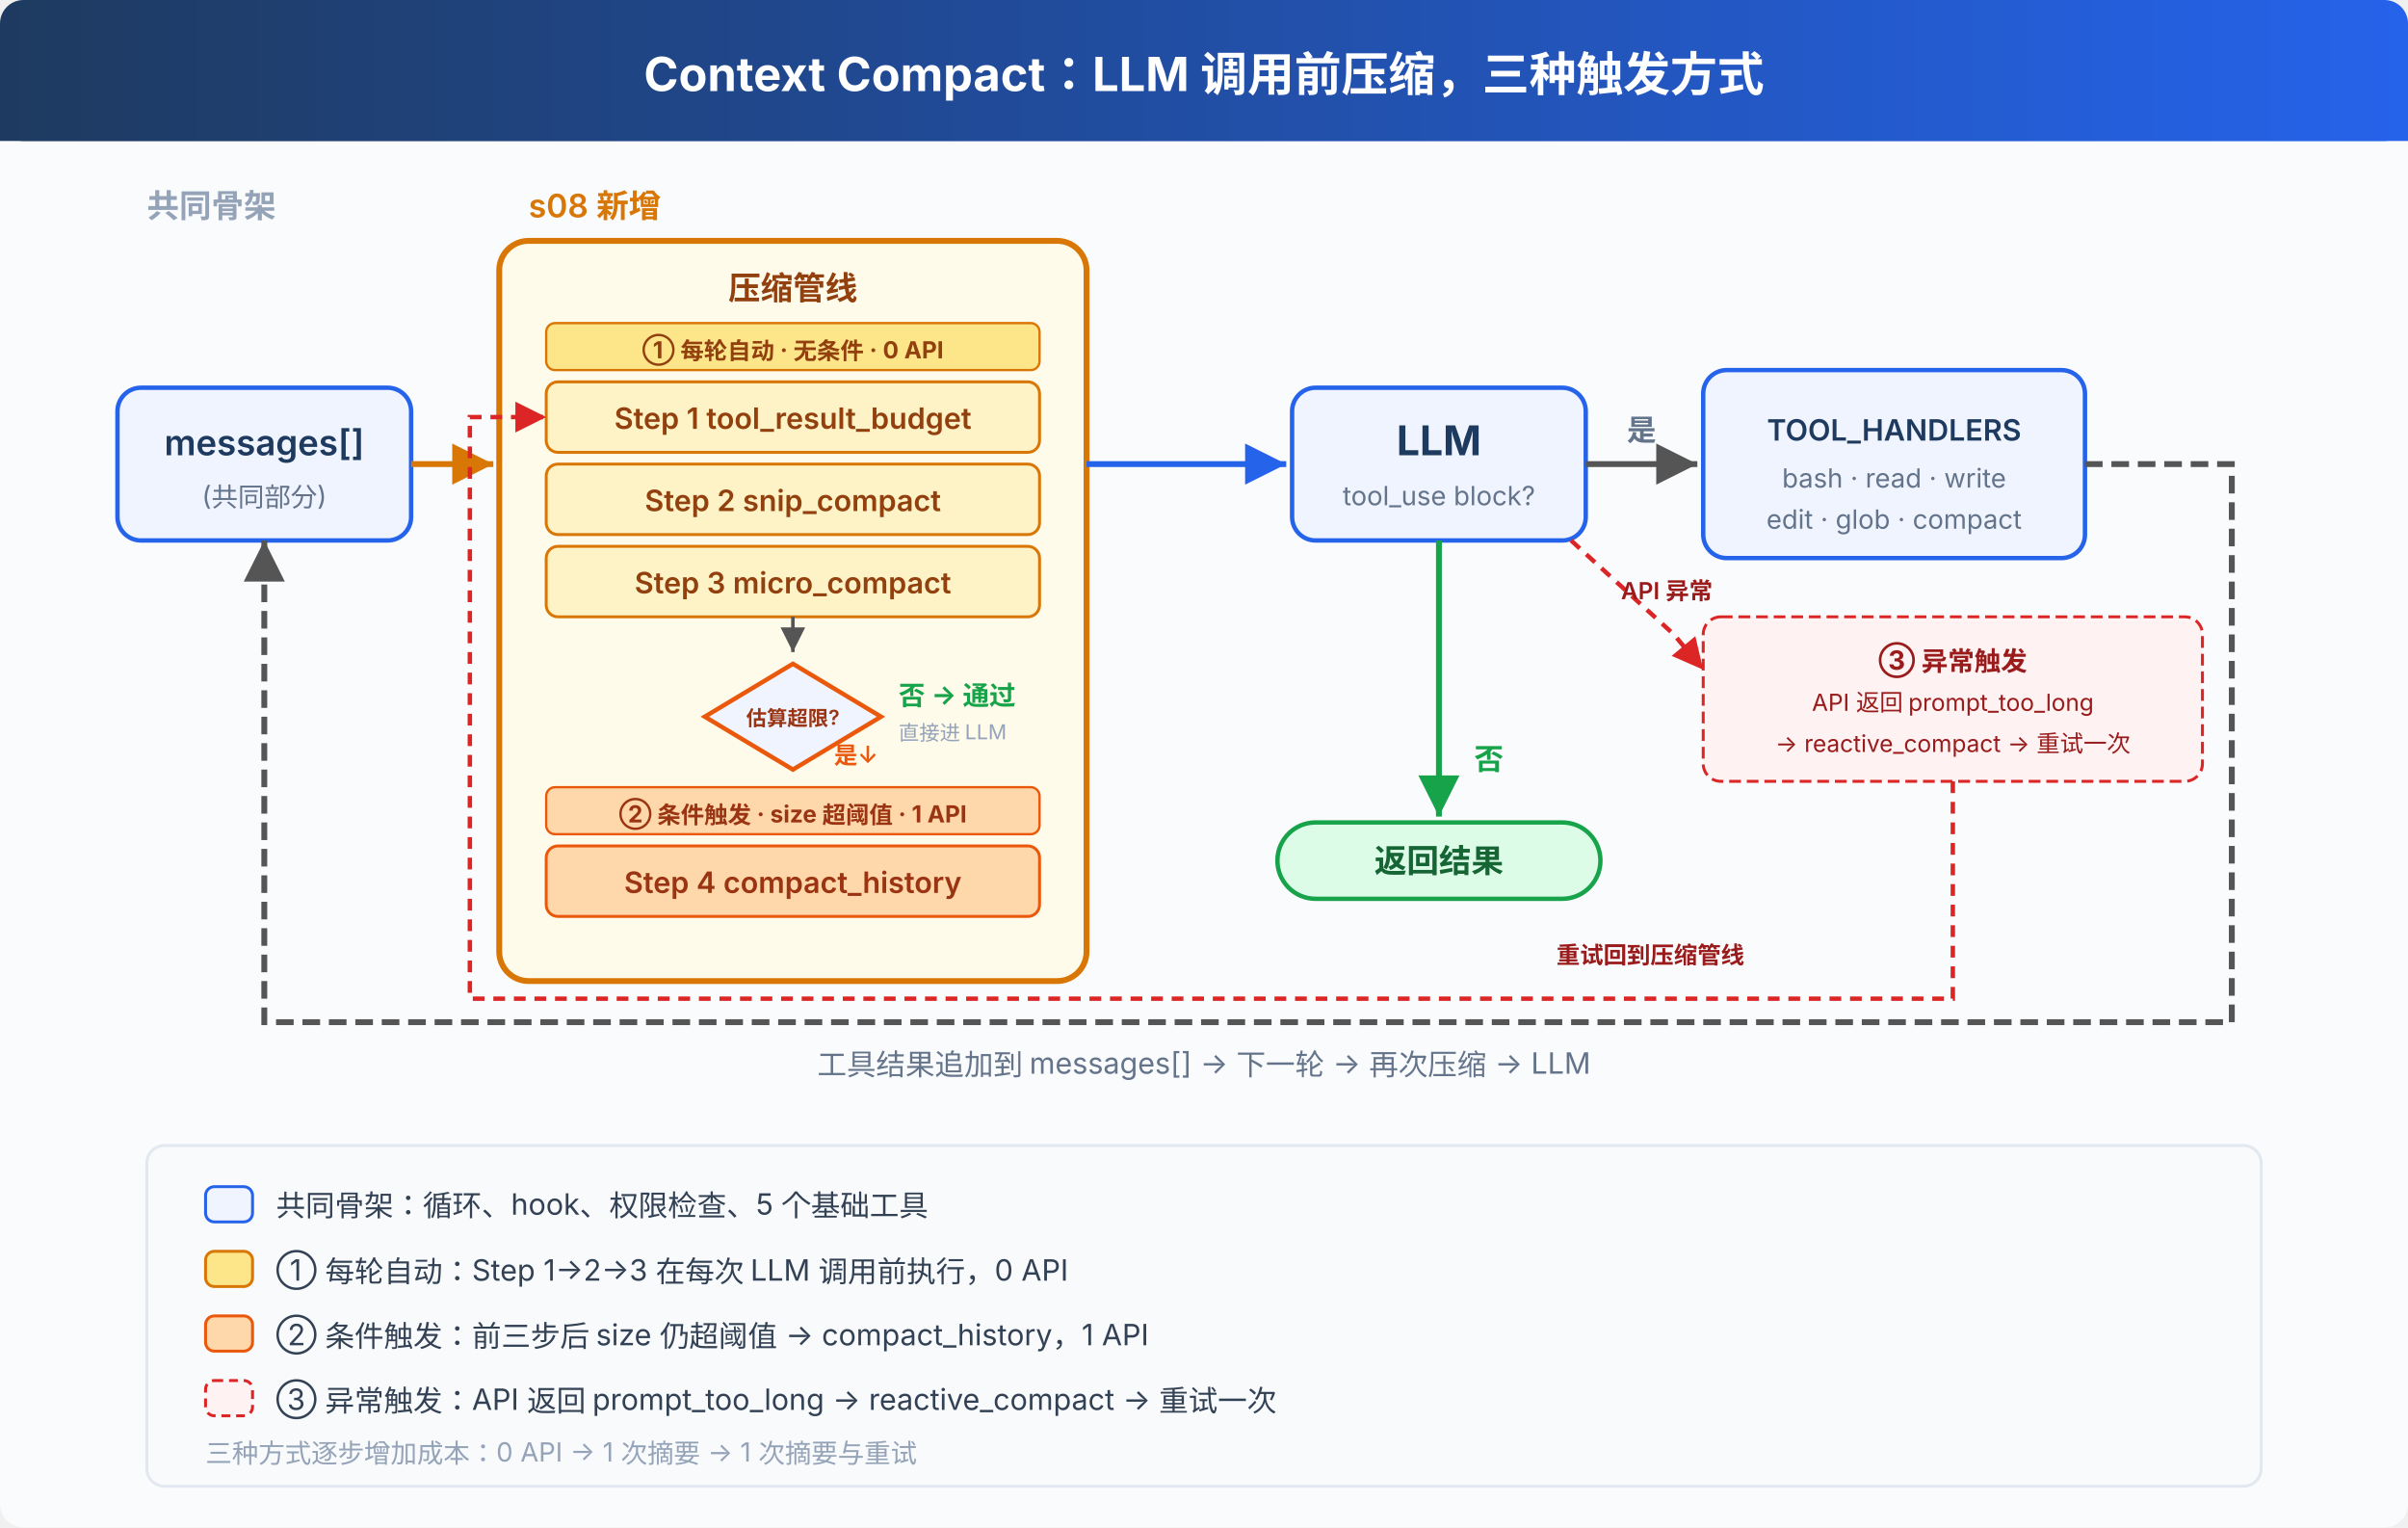
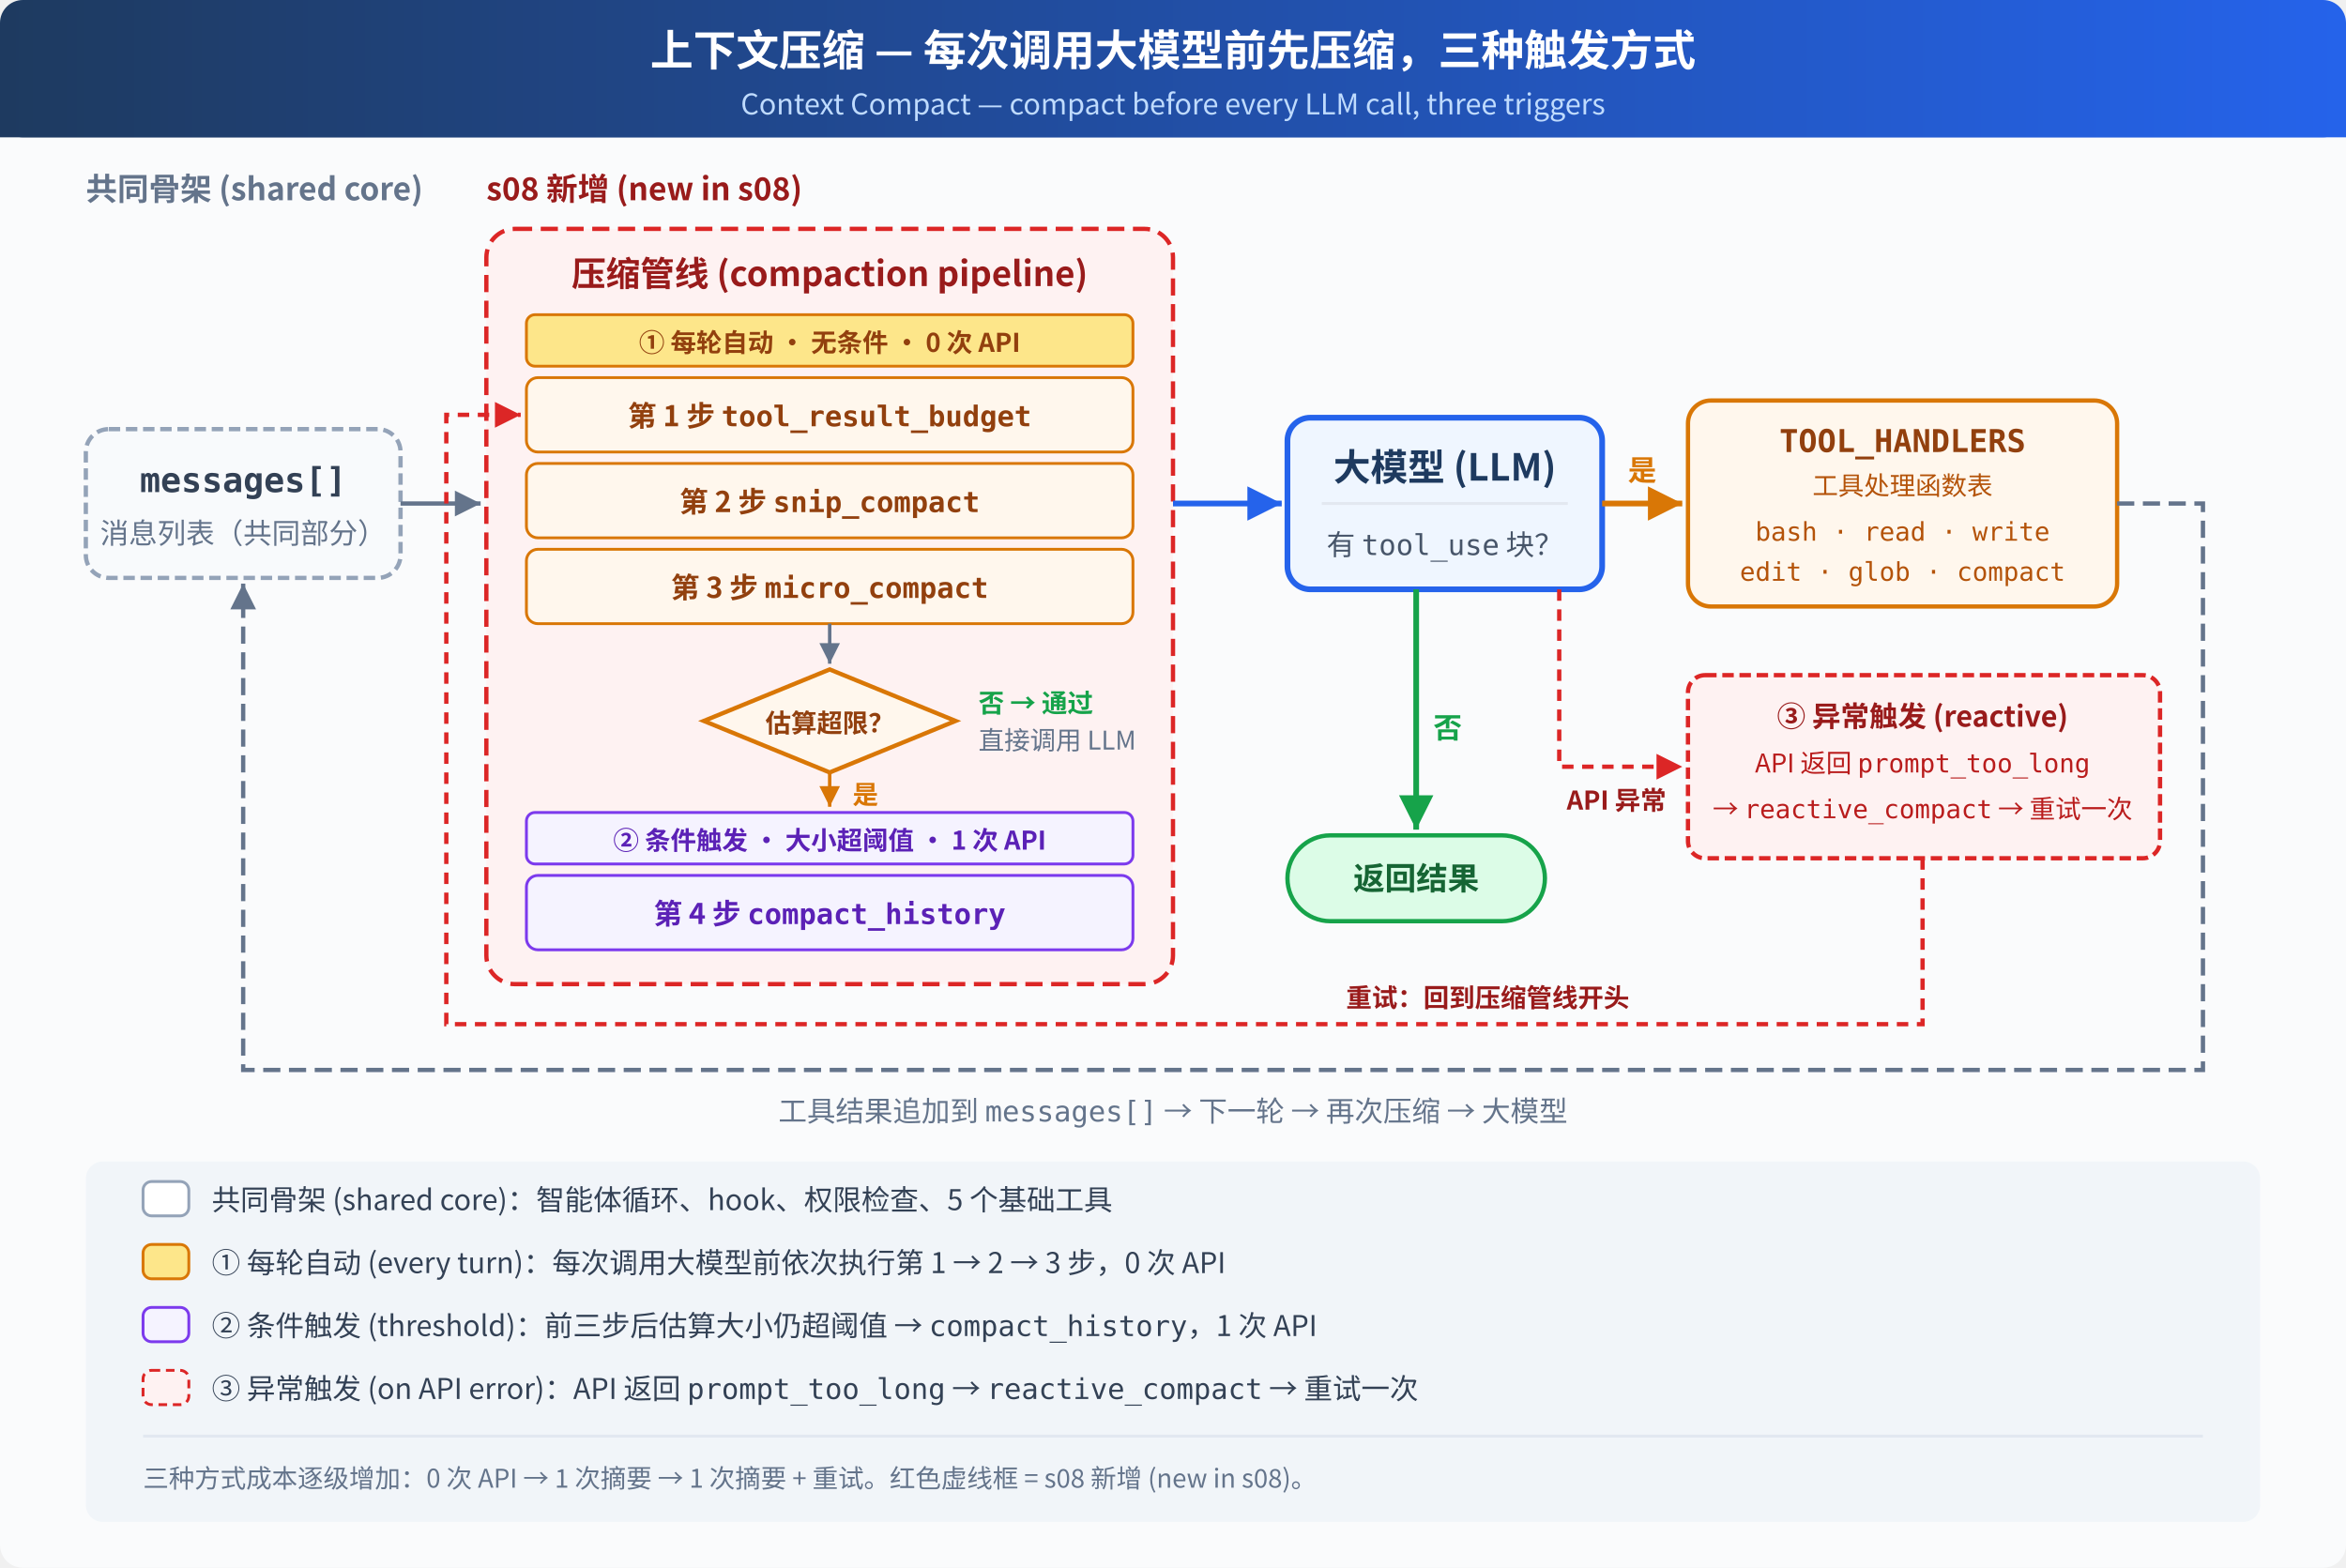
- <svg xmlns="http://www.w3.org/2000/svg" viewBox="0 0 820 520" font-family="system-ui, -apple-system, sans-serif">
+ <svg xmlns="http://www.w3.org/2000/svg" viewBox="0 0 820 548" font-family="'PingFang SC', 'Noto Sans CJK SC', 'Microsoft YaHei', system-ui, -apple-system, sans-serif">
  <defs>
-     <marker id="arrow" viewBox="0 0 10 10" refX="10" refY="5" markerWidth="7" markerHeight="7" orient="auto-start-reverse">
-       <path d="M 0 0 L 10 5 L 0 10 z" fill="#555" />
+     <marker id="arrow" viewBox="0 0 10 10" refX="10" refY="5" markerWidth="6" markerHeight="6" orient="auto-start-reverse">
+       <path d="M 0 0 L 10 5 L 0 10 z" fill="#64748b" />
    </marker>
-     <marker id="arrow-blue" viewBox="0 0 10 10" refX="10" refY="5" markerWidth="7" markerHeight="7" orient="auto-start-reverse">
+     <marker id="arrow-blue" viewBox="0 0 10 10" refX="10" refY="5" markerWidth="6" markerHeight="6" orient="auto-start-reverse">
      <path d="M 0 0 L 10 5 L 0 10 z" fill="#2563eb" />
    </marker>
-     <marker id="arrow-amber" viewBox="0 0 10 10" refX="10" refY="5" markerWidth="7" markerHeight="7" orient="auto-start-reverse">
+     <marker id="arrow-green" viewBox="0 0 10 10" refX="10" refY="5" markerWidth="6" markerHeight="6" orient="auto-start-reverse">
+       <path d="M 0 0 L 10 5 L 0 10 z" fill="#16a34a" />
+     </marker>
+     <marker id="arrow-amber" viewBox="0 0 10 10" refX="10" refY="5" markerWidth="6" markerHeight="6" orient="auto-start-reverse">
      <path d="M 0 0 L 10 5 L 0 10 z" fill="#d97706" />
    </marker>
-     <marker id="arrow-green" viewBox="0 0 10 10" refX="10" refY="5" markerWidth="7" markerHeight="7" orient="auto-start-reverse">
-       <path d="M 0 0 L 10 5 L 0 10 z" fill="#16a34a" />
-     </marker>
-     <marker id="arrow-red" viewBox="0 0 10 10" refX="10" refY="5" markerWidth="7" markerHeight="7" orient="auto-start-reverse">
+     <marker id="arrow-red" viewBox="0 0 10 10" refX="10" refY="5" markerWidth="6" markerHeight="6" orient="auto-start-reverse">
      <path d="M 0 0 L 10 5 L 0 10 z" fill="#dc2626" />
    </marker>
    <linearGradient id="header" x1="0" y1="0" x2="1" y2="0">
      <stop offset="0%" stop-color="#1e3a5f" />
      <stop offset="100%" stop-color="#2563eb" />
    </linearGradient>
  </defs>
-   <rect width="820" height="520" fill="#fafbfc" rx="8" />
+   <rect width="820" height="548" fill="#fafbfc" rx="8" />
  <rect x="0" y="0" width="820" height="48" fill="url(#header)" rx="8" />
  <rect x="0" y="40" width="820" height="8" fill="url(#header)" />
-   <text x="410" y="31" fill="#fff" font-size="16" font-weight="700" text-anchor="middle">Context Compact：LLM 调用前压缩，三种触发方式</text>
-   <text x="50" y="74" fill="#94a3b8" font-size="11" font-weight="600">共同骨架</text>
-   <text x="180" y="74" fill="#d97706" font-size="11" font-weight="600">s08 新增</text>
-   <rect x="40" y="132" width="100" height="52" rx="8" fill="#f0f4ff" stroke="#2563eb" stroke-width="1.5" />
-   <text x="90" y="155" fill="#1e3a5f" font-size="12" font-weight="600" text-anchor="middle">messages[]</text>
-   <text x="90" y="172" fill="#64748b" font-size="9" text-anchor="middle">(共同部分)</text>
-   <line x1="140" y1="158" x2="168" y2="158" stroke="#d97706" stroke-width="2" marker-end="url(#arrow-amber)" />
-   <rect x="170" y="82" width="200" height="252" rx="10" fill="#fffbeb" stroke="#d97706" stroke-width="2" />
-   <text x="270" y="102" fill="#92400e" font-size="11" font-weight="700" text-anchor="middle">压缩管线</text>
-   <rect x="186" y="110" width="168" height="16" rx="3" fill="#fde68a" stroke="#d97706" stroke-width="0.8" />
-   <text x="270" y="122" fill="#92400e" font-size="8" font-weight="700" text-anchor="middle">① 每轮自动 · 无条件 · 0 API</text>
-   <rect x="186" y="130" width="168" height="24" rx="4" fill="#fef3c7" stroke="#d97706" stroke-width="1" />
-   <text x="270" y="146" fill="#92400e" font-size="10" font-weight="600" text-anchor="middle">Step 1 tool_result_budget</text>
-   <rect x="186" y="158" width="168" height="24" rx="4" fill="#fef3c7" stroke="#d97706" stroke-width="1" />
-   <text x="270" y="174" fill="#92400e" font-size="10" font-weight="600" text-anchor="middle">Step 2 snip_compact</text>
-   <rect x="186" y="186" width="168" height="24" rx="4" fill="#fef3c7" stroke="#d97706" stroke-width="1" />
-   <text x="270" y="202" fill="#92400e" font-size="10" font-weight="600" text-anchor="middle">Step 3 micro_compact</text>
-   <line x1="270" y1="210" x2="270" y2="222" stroke="#555" stroke-width="1.2" marker-end="url(#arrow)" />
-   <polygon points="270,226 300,244 270,262 240,244" fill="#f0f4ff" stroke="#ea580c" stroke-width="1.5" />
-   <text x="270" y="247" fill="#9a3412" font-size="7" font-weight="600" text-anchor="middle">估算超限?</text>
-   <text x="306" y="240" fill="#16a34a" font-size="9" font-weight="700">否 → 通过</text>
-   <text x="306" y="252" fill="#94a3b8" font-size="7">直接进 LLM</text>
-   <text x="284" y="260" fill="#ea580c" font-size="8" font-weight="600">是↓</text>
-   <rect x="186" y="268" width="168" height="16" rx="3" fill="#fed7aa" stroke="#ea580c" stroke-width="0.8" />
-   <text x="270" y="280" fill="#9a3412" font-size="8" font-weight="700" text-anchor="middle">② 条件触发 · size 超阈值 · 1 API</text>
-   <rect x="186" y="288" width="168" height="24" rx="4" fill="#fed7aa" stroke="#ea580c" stroke-width="1" />
-   <text x="270" y="304" fill="#9a3412" font-size="10" font-weight="600" text-anchor="middle">Step 4 compact_history</text>
-   <line x1="370" y1="158" x2="438" y2="158" stroke="#2563eb" stroke-width="2" marker-end="url(#arrow-blue)" />
-   <rect x="440" y="132" width="100" height="52" rx="8" fill="#f0f4ff" stroke="#2563eb" stroke-width="1.5" />
-   <text x="490" y="155" fill="#1e3a5f" font-size="14" font-weight="700" text-anchor="middle">LLM</text>
-   <text x="490" y="172" fill="#64748b" font-size="9" text-anchor="middle">tool_use block?</text>
-   <line x1="490" y1="184" x2="490" y2="278" stroke="#16a34a" stroke-width="2" marker-end="url(#arrow-green)" />
-   <text x="502" y="262" fill="#16a34a" font-size="10" font-weight="600">否</text>
-   <rect x="435" y="280" width="110" height="26" rx="13" fill="#dcfce7" stroke="#16a34a" stroke-width="1.5" />
-   <text x="490" y="297" fill="#166534" font-size="11" font-weight="600" text-anchor="middle">返回结果</text>
-   <line x1="540" y1="158" x2="578" y2="158" stroke="#555" stroke-width="2" marker-end="url(#arrow)" />
-   <text x="554" y="150" fill="#64748b" font-size="10" font-weight="600">是</text>
-   <rect x="580" y="126" width="130" height="64" rx="8" fill="#f0f4ff" stroke="#2563eb" stroke-width="1.5" />
-   <text x="645" y="150" fill="#1e3a5f" font-size="10" font-weight="600" text-anchor="middle">TOOL_HANDLERS</text>
-   <text x="645" y="166" fill="#64748b" font-size="9" text-anchor="middle">bash · read · write</text>
-   <text x="645" y="180" fill="#64748b" font-size="9" text-anchor="middle">edit · glob · compact</text>
-   <path d="M 535 184 L 570 216 L 580 228" fill="none" stroke="#dc2626" stroke-width="1.5" stroke-dasharray="4,3" marker-end="url(#arrow-red)" />
-   <text x="552" y="204" fill="#991b1b" font-size="8" font-weight="600">API 异常</text>
-   <path d="M 665 266 L 665 340 L 160 340 L 160 142 L 186 142" fill="none" stroke="#dc2626" stroke-width="1.5" stroke-dasharray="4,3" marker-end="url(#arrow-red)" />
-   <text x="530" y="328" fill="#991b1b" font-size="8" font-weight="600">重试回到压缩管线</text>
-   <rect x="580" y="210" width="170" height="56" rx="6" fill="#fef2f2" stroke="#dc2626" stroke-width="1" stroke-dasharray="4,2" />
-   <text x="665" y="228" fill="#991b1b" font-size="9" font-weight="700" text-anchor="middle">③ 异常触发</text>
-   <text x="665" y="242" fill="#991b1b" font-size="8" text-anchor="middle">API 返回 prompt_too_long</text>
-   <text x="665" y="256" fill="#991b1b" font-size="8" text-anchor="middle">→ reactive_compact → 重试一次</text>
-   <path d="M 710 158 L 760 158 L 760 348 L 90 348 L 90 184" fill="none" stroke="#555" stroke-width="2" marker-end="url(#arrow)" stroke-dasharray="6,3" />
-   <text x="410" y="366" fill="#64748b" font-size="10" text-anchor="middle">工具结果追加到 messages[] → 下一轮 → 再次压缩 → LLM</text>
-   <rect x="50" y="390" width="720" height="116" rx="6" fill="#f8fafc" stroke="#e2e8f0" stroke-width="1" />
-   <rect x="70" y="404" width="16" height="12" rx="3" fill="#f0f4ff" stroke="#2563eb" stroke-width="1" />
-   <text x="94" y="414" fill="#334155" font-size="10">共同骨架：循环、hook、权限检查、5 个基础工具</text>
-   <rect x="70" y="426" width="16" height="12" rx="3" fill="#fde68a" stroke="#d97706" stroke-width="1" />
-   <text x="94" y="436" fill="#334155" font-size="10">① 每轮自动：Step 1→2→3 在每次 LLM 调用前执行，0 API</text>
-   <rect x="70" y="448" width="16" height="12" rx="3" fill="#fed7aa" stroke="#ea580c" stroke-width="1" />
-   <text x="94" y="458" fill="#334155" font-size="10">② 条件触发：前三步后 size 仍超阈值 → compact_history，1 API</text>
-   <rect x="70" y="470" width="16" height="12" rx="3" fill="#fef2f2" stroke="#dc2626" stroke-width="1" stroke-dasharray="3,2" />
-   <text x="94" y="480" fill="#334155" font-size="10">③ 异常触发：API 返回 prompt_too_long → reactive_compact → 重试一次</text>
-   <text x="70" y="498" fill="#94a3b8" font-size="9">三种方式逐步增加成本：0 API → 1 次摘要 → 1 次摘要与重试</text>
+   <text x="410" y="23" fill="#ffffff" font-size="15" font-weight="700" text-anchor="middle">上下文压缩 — 每次调用大模型前先压缩，三种触发方式</text>
+   <text x="410" y="40" fill="#bfdbfe" font-size="10" text-anchor="middle">Context Compact — compact before every LLM call, three triggers</text>
+   <text x="30" y="70" fill="#64748b" font-size="11" font-weight="600">共同骨架 (shared core)</text>
+   <text x="170" y="70" fill="#991b1b" font-size="11" font-weight="600">s08 新增 (new in s08)</text>
+   <rect x="30" y="150" width="110" height="52" rx="8" fill="#f8fafc" stroke="#94a3b8" stroke-width="1.5" stroke-dasharray="4,2" />
+   <text x="85" y="172" fill="#334155" font-size="12" font-weight="600" text-anchor="middle" font-family="ui-monospace, 'SF Mono', Menlo, Consolas, monospace">messages[]</text>
+   <text x="85" y="190" fill="#64748b" font-size="10" text-anchor="middle">消息列表（共同部分）</text>
+   <line x1="140" y1="176" x2="168" y2="176" stroke="#64748b" stroke-width="1.5" marker-end="url(#arrow)" />
+   <rect x="170" y="80" width="240" height="264" rx="10" fill="#fef2f2" stroke="#dc2626" stroke-width="1.5" stroke-dasharray="6,3" />
+   <text x="290" y="100" fill="#991b1b" font-size="12" font-weight="700" text-anchor="middle">压缩管线 (compaction pipeline)</text>
+   <rect x="184" y="110" width="212" height="18" rx="3" fill="#fde68a" stroke="#d97706" stroke-width="1" />
+   <text x="290" y="123" fill="#92400e" font-size="9" font-weight="700" text-anchor="middle">① 每轮自动 · 无条件 · 0 次 API</text>
+   <rect x="184" y="132" width="212" height="26" rx="4" fill="#fff7ed" stroke="#d97706" stroke-width="1" />
+   <text x="290" y="149" fill="#92400e" font-size="10" font-weight="600" text-anchor="middle">第 1 步 <tspan font-family="ui-monospace, 'SF Mono', Menlo, Consolas, monospace">tool_result_budget</tspan>
+   </text>
+   <rect x="184" y="162" width="212" height="26" rx="4" fill="#fff7ed" stroke="#d97706" stroke-width="1" />
+   <text x="290" y="179" fill="#92400e" font-size="10" font-weight="600" text-anchor="middle">第 2 步 <tspan font-family="ui-monospace, 'SF Mono', Menlo, Consolas, monospace">snip_compact</tspan>
+   </text>
+   <rect x="184" y="192" width="212" height="26" rx="4" fill="#fff7ed" stroke="#d97706" stroke-width="1" />
+   <text x="290" y="209" fill="#92400e" font-size="10" font-weight="600" text-anchor="middle">第 3 步 <tspan font-family="ui-monospace, 'SF Mono', Menlo, Consolas, monospace">micro_compact</tspan>
+   </text>
+   <line x1="290" y1="218" x2="290" y2="232" stroke="#64748b" stroke-width="1.2" marker-end="url(#arrow)" />
+   <polygon points="290,234 334,252 290,270 246,252" fill="#fff7ed" stroke="#d97706" stroke-width="1.5" />
+   <text x="290" y="256" fill="#92400e" font-size="9" font-weight="600" text-anchor="middle">估算超限？</text>
+   <text x="342" y="249" fill="#16a34a" font-size="9" font-weight="700">否 → 通过</text>
+   <text x="342" y="262" fill="#64748b" font-size="9">直接调用 LLM</text>
+   <line x1="290" y1="270" x2="290" y2="282" stroke="#d97706" stroke-width="1.2" marker-end="url(#arrow-amber)" />
+   <text x="298" y="281" fill="#d97706" font-size="9" font-weight="700">是</text>
+   <rect x="184" y="284" width="212" height="18" rx="3" fill="#f5f3ff" stroke="#7c3aed" stroke-width="1" />
+   <text x="290" y="297" fill="#5b21b6" font-size="9" font-weight="700" text-anchor="middle">② 条件触发 · 大小超阈值 · 1 次 API</text>
+   <rect x="184" y="306" width="212" height="26" rx="4" fill="#f5f3ff" stroke="#7c3aed" stroke-width="1" />
+   <text x="290" y="323" fill="#5b21b6" font-size="10" font-weight="600" text-anchor="middle">第 4 步 <tspan font-family="ui-monospace, 'SF Mono', Menlo, Consolas, monospace">compact_history</tspan>
+   </text>
+   <line x1="410" y1="176" x2="448" y2="176" stroke="#2563eb" stroke-width="2" marker-end="url(#arrow-blue)" />
+   <rect x="450" y="146" width="110" height="60" rx="8" fill="#eff6ff" stroke="#2563eb" stroke-width="2" />
+   <text x="505" y="168" fill="#1e3a5f" font-size="13" font-weight="700" text-anchor="middle">大模型 (LLM)</text>
+   <line x1="462" y1="176" x2="548" y2="176" stroke="#e2e8f0" stroke-width="1" />
+   <text x="505" y="194" fill="#475569" font-size="10" text-anchor="middle">有 <tspan font-family="ui-monospace, 'SF Mono', Menlo, Consolas, monospace">tool_use</tspan> 块？</text>
+   <line x1="495" y1="206" x2="495" y2="290" stroke="#16a34a" stroke-width="2" marker-end="url(#arrow-green)" />
+   <text x="501" y="258" fill="#16a34a" font-size="10" font-weight="600">否</text>
+   <rect x="450" y="292" width="90" height="30" rx="15" fill="#dcfce7" stroke="#16a34a" stroke-width="1.5" />
+   <text x="495" y="311" fill="#166534" font-size="11" font-weight="600" text-anchor="middle">返回结果</text>
+   <line x1="560" y1="176" x2="588" y2="176" stroke="#d97706" stroke-width="2" marker-end="url(#arrow-amber)" />
+   <text x="574" y="168" fill="#d97706" font-size="10" font-weight="600" text-anchor="middle">是</text>
+   <rect x="590" y="140" width="150" height="72" rx="8" fill="#fff7ed" stroke="#d97706" stroke-width="1.5" />
+   <text x="665" y="158" fill="#92400e" font-size="11" font-weight="600" text-anchor="middle" font-family="ui-monospace, 'SF Mono', Menlo, Consolas, monospace">TOOL_HANDLERS</text>
+   <text x="665" y="173" fill="#b45309" font-size="9" text-anchor="middle">工具处理函数表</text>
+   <text x="665" y="189" fill="#b45309" font-size="9" text-anchor="middle" font-family="ui-monospace, 'SF Mono', Menlo, Consolas, monospace">bash · read · write</text>
+   <text x="665" y="203" fill="#b45309" font-size="9" text-anchor="middle" font-family="ui-monospace, 'SF Mono', Menlo, Consolas, monospace">edit · glob · compact</text>
+   <path d="M 545 206 L 545 268 L 588 268" fill="none" stroke="#dc2626" stroke-width="1.5" stroke-dasharray="4,3" marker-end="url(#arrow-red)" />
+   <text x="565" y="283" fill="#991b1b" font-size="9" font-weight="600" text-anchor="middle">API 异常</text>
+   <rect x="590" y="236" width="165" height="64" rx="6" fill="#fef2f2" stroke="#dc2626" stroke-width="1.5" stroke-dasharray="4,2" />
+   <text x="672" y="254" fill="#991b1b" font-size="10" font-weight="700" text-anchor="middle">③ 异常触发 (reactive)</text>
+   <text x="672" y="270" fill="#b91c1c" font-size="9" text-anchor="middle">API 返回 <tspan font-family="ui-monospace, 'SF Mono', Menlo, Consolas, monospace">prompt_too_long</tspan>
+   </text>
+   <text x="672" y="286" fill="#b91c1c" font-size="9" text-anchor="middle">→ <tspan font-family="ui-monospace, 'SF Mono', Menlo, Consolas, monospace">reactive_compact</tspan> → 重试一次</text>
+   <path d="M 672 300 L 672 358 L 156 358 L 156 145 L 182 145" fill="none" stroke="#dc2626" stroke-width="1.5" stroke-dasharray="4,3" marker-end="url(#arrow-red)" />
+   <text x="520" y="352" fill="#991b1b" font-size="9" font-weight="600" text-anchor="middle">重试：回到压缩管线开头</text>
+   <path d="M 740 176 L 770 176 L 770 374 L 85 374 L 85 204" fill="none" stroke="#64748b" stroke-width="1.5" stroke-dasharray="6,3" marker-end="url(#arrow)" />
+   <text x="410" y="392" fill="#64748b" font-size="10" text-anchor="middle">工具结果追加到 <tspan font-family="ui-monospace, 'SF Mono', Menlo, Consolas, monospace">messages[]</tspan> → 下一轮 → 再次压缩 → 大模型</text>
+   <rect x="30" y="406" width="760" height="126" rx="6" fill="#f1f5f9" />
+   <rect x="50" y="413" width="16" height="12" rx="3" fill="#ffffff" stroke="#94a3b8" stroke-width="1" />
+   <text x="74" y="423" fill="#334155" font-size="10">共同骨架 (shared core)：智能体循环、hook、权限检查、5 个基础工具</text>
+   <rect x="50" y="435" width="16" height="12" rx="3" fill="#fde68a" stroke="#d97706" stroke-width="1" />
+   <text x="74" y="445" fill="#334155" font-size="10">① 每轮自动 (every turn)：每次调用大模型前依次执行第 1 → 2 → 3 步，0 次 API</text>
+   <rect x="50" y="457" width="16" height="12" rx="3" fill="#f5f3ff" stroke="#7c3aed" stroke-width="1" />
+   <text x="74" y="467" fill="#334155" font-size="10">② 条件触发 (threshold)：前三步后估算大小仍超阈值 → <tspan font-family="ui-monospace, 'SF Mono', Menlo, Consolas, monospace">compact_history</tspan>，1 次 API</text>
+   <rect x="50" y="479" width="16" height="12" rx="3" fill="#fef2f2" stroke="#dc2626" stroke-width="1" stroke-dasharray="3,2" />
+   <text x="74" y="489" fill="#334155" font-size="10">③ 异常触发 (on API error)：API 返回 <tspan font-family="ui-monospace, 'SF Mono', Menlo, Consolas, monospace">prompt_too_long</tspan> → <tspan font-family="ui-monospace, 'SF Mono', Menlo, Consolas, monospace">reactive_compact</tspan> → 重试一次</text>
+   <line x1="50" y1="502" x2="770" y2="502" stroke="#e2e8f0" stroke-width="1" />
+   <text x="50" y="520" fill="#64748b" font-size="9">三种方式成本逐级增加：0 次 API → 1 次摘要 → 1 次摘要 + 重试。红色虚线框 = s08 新增 (new in s08)。</text>
</svg>
